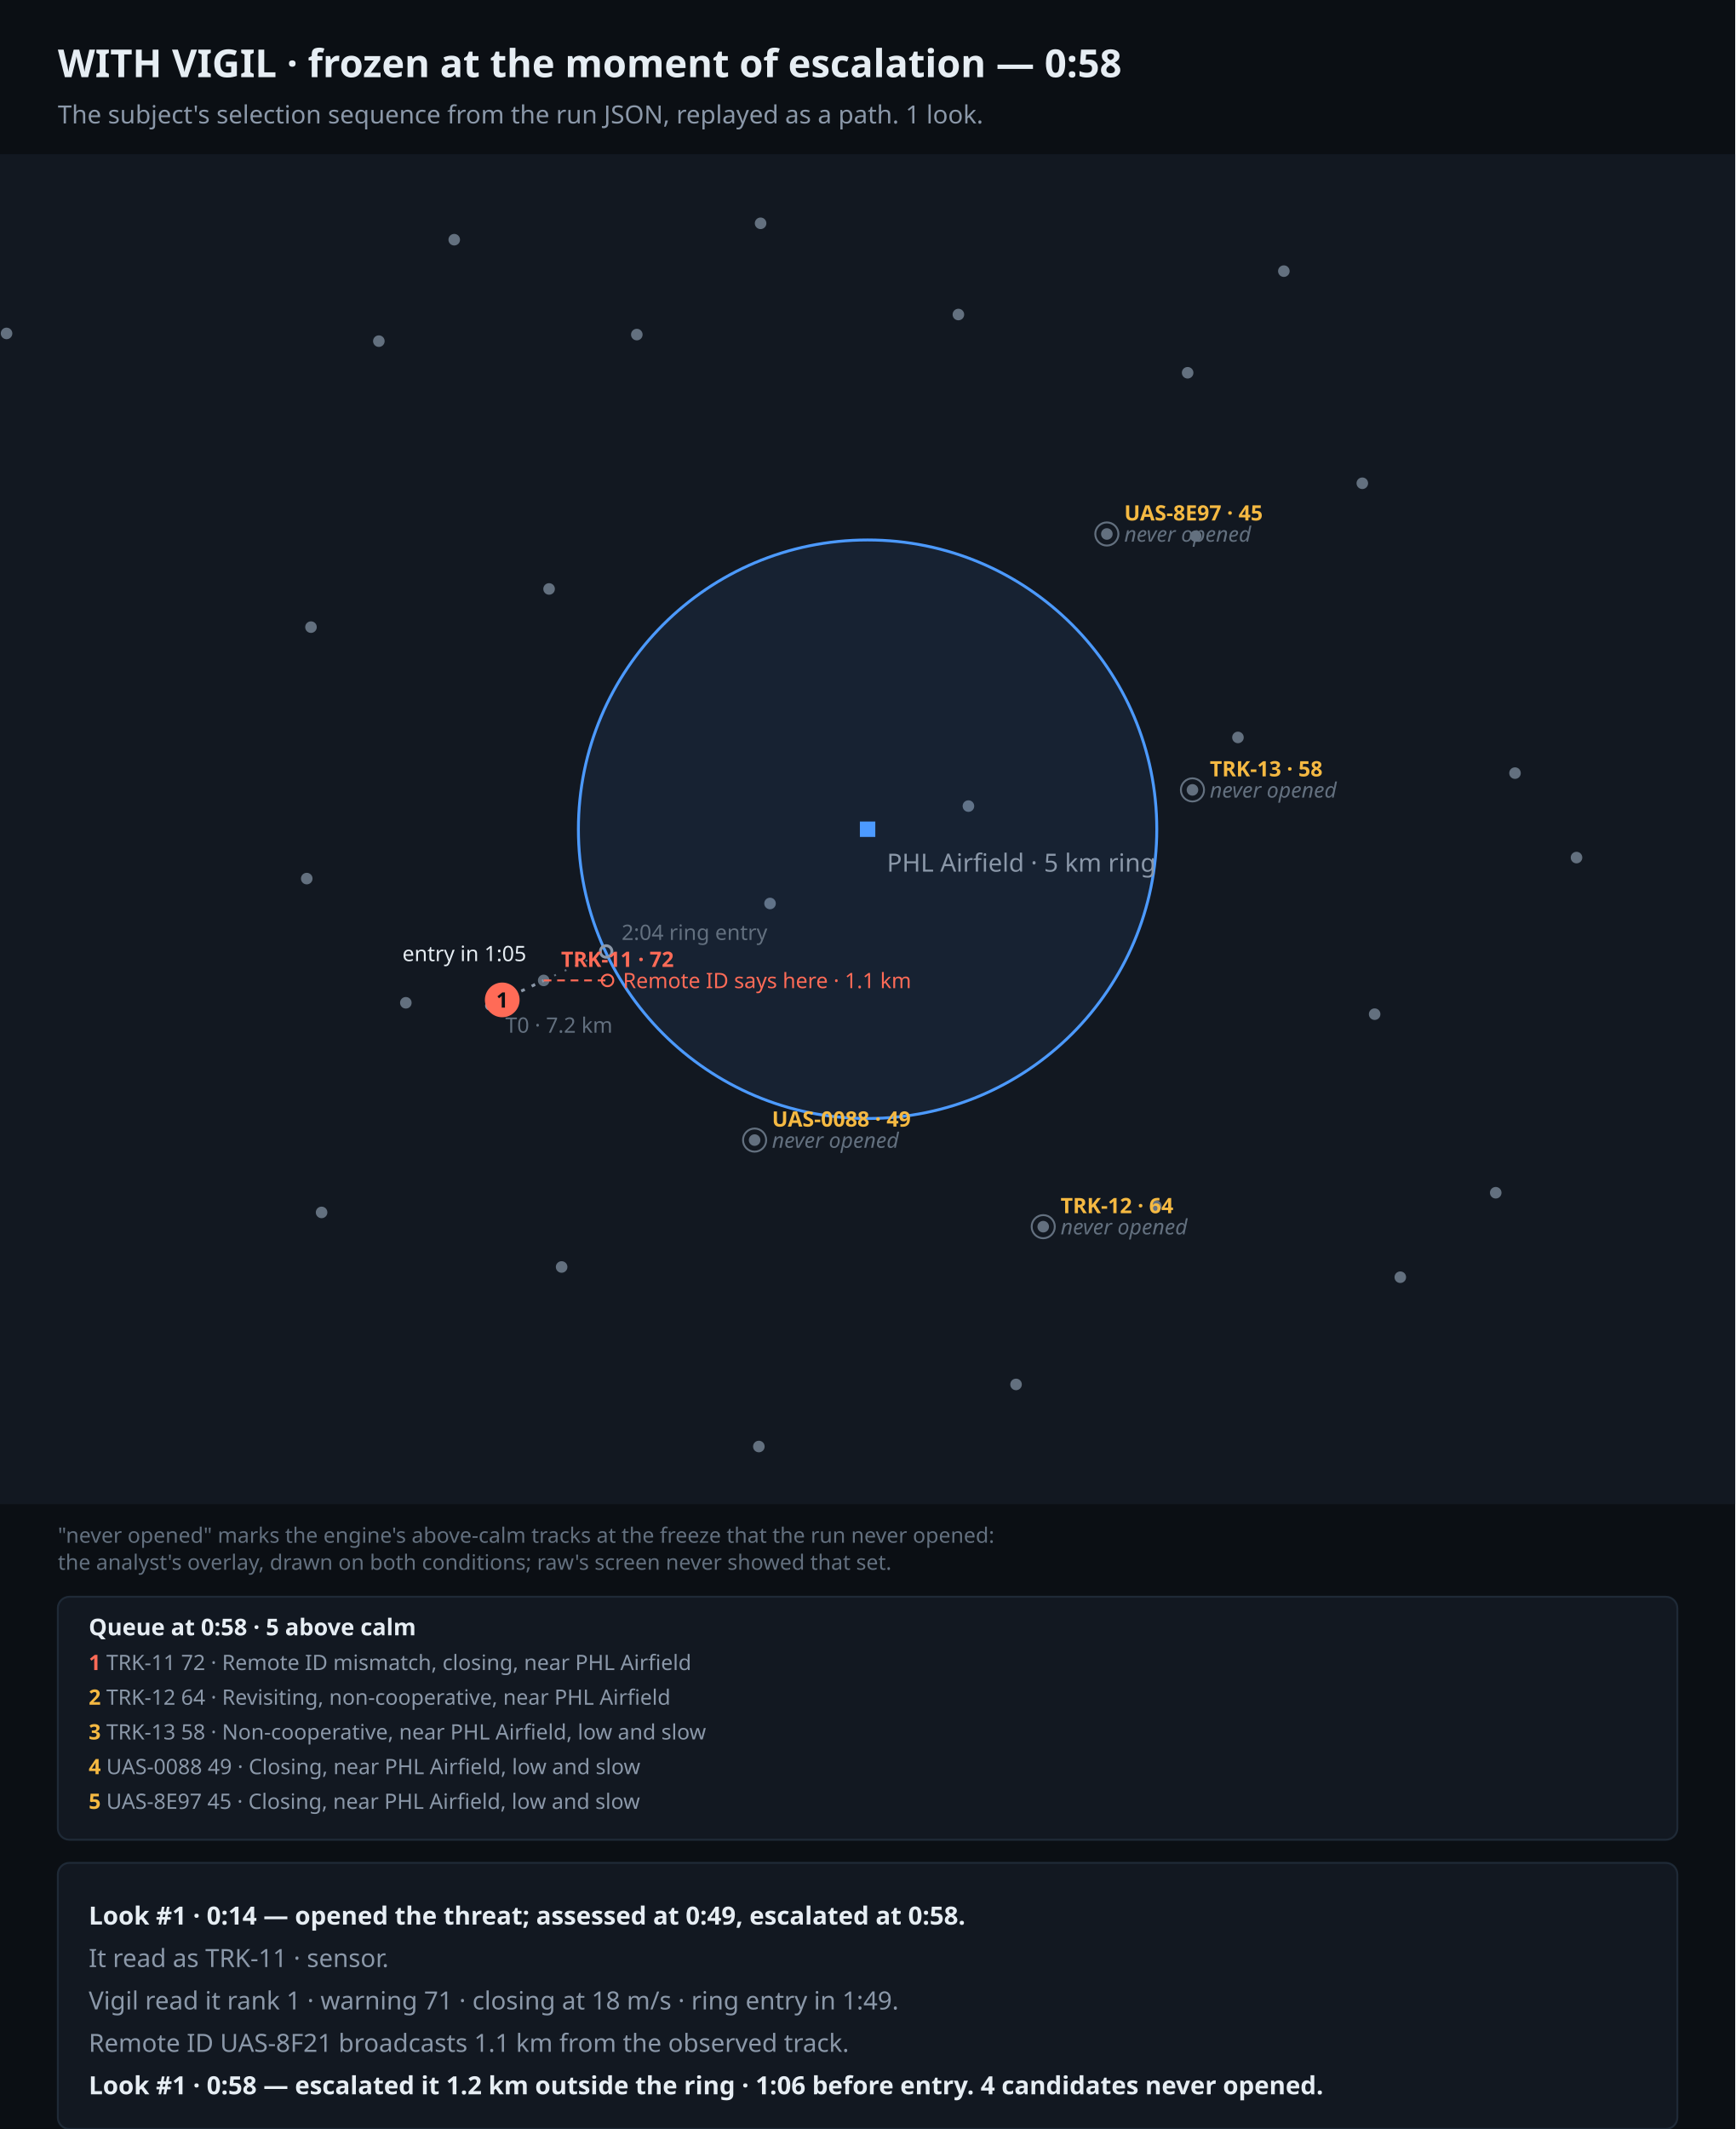
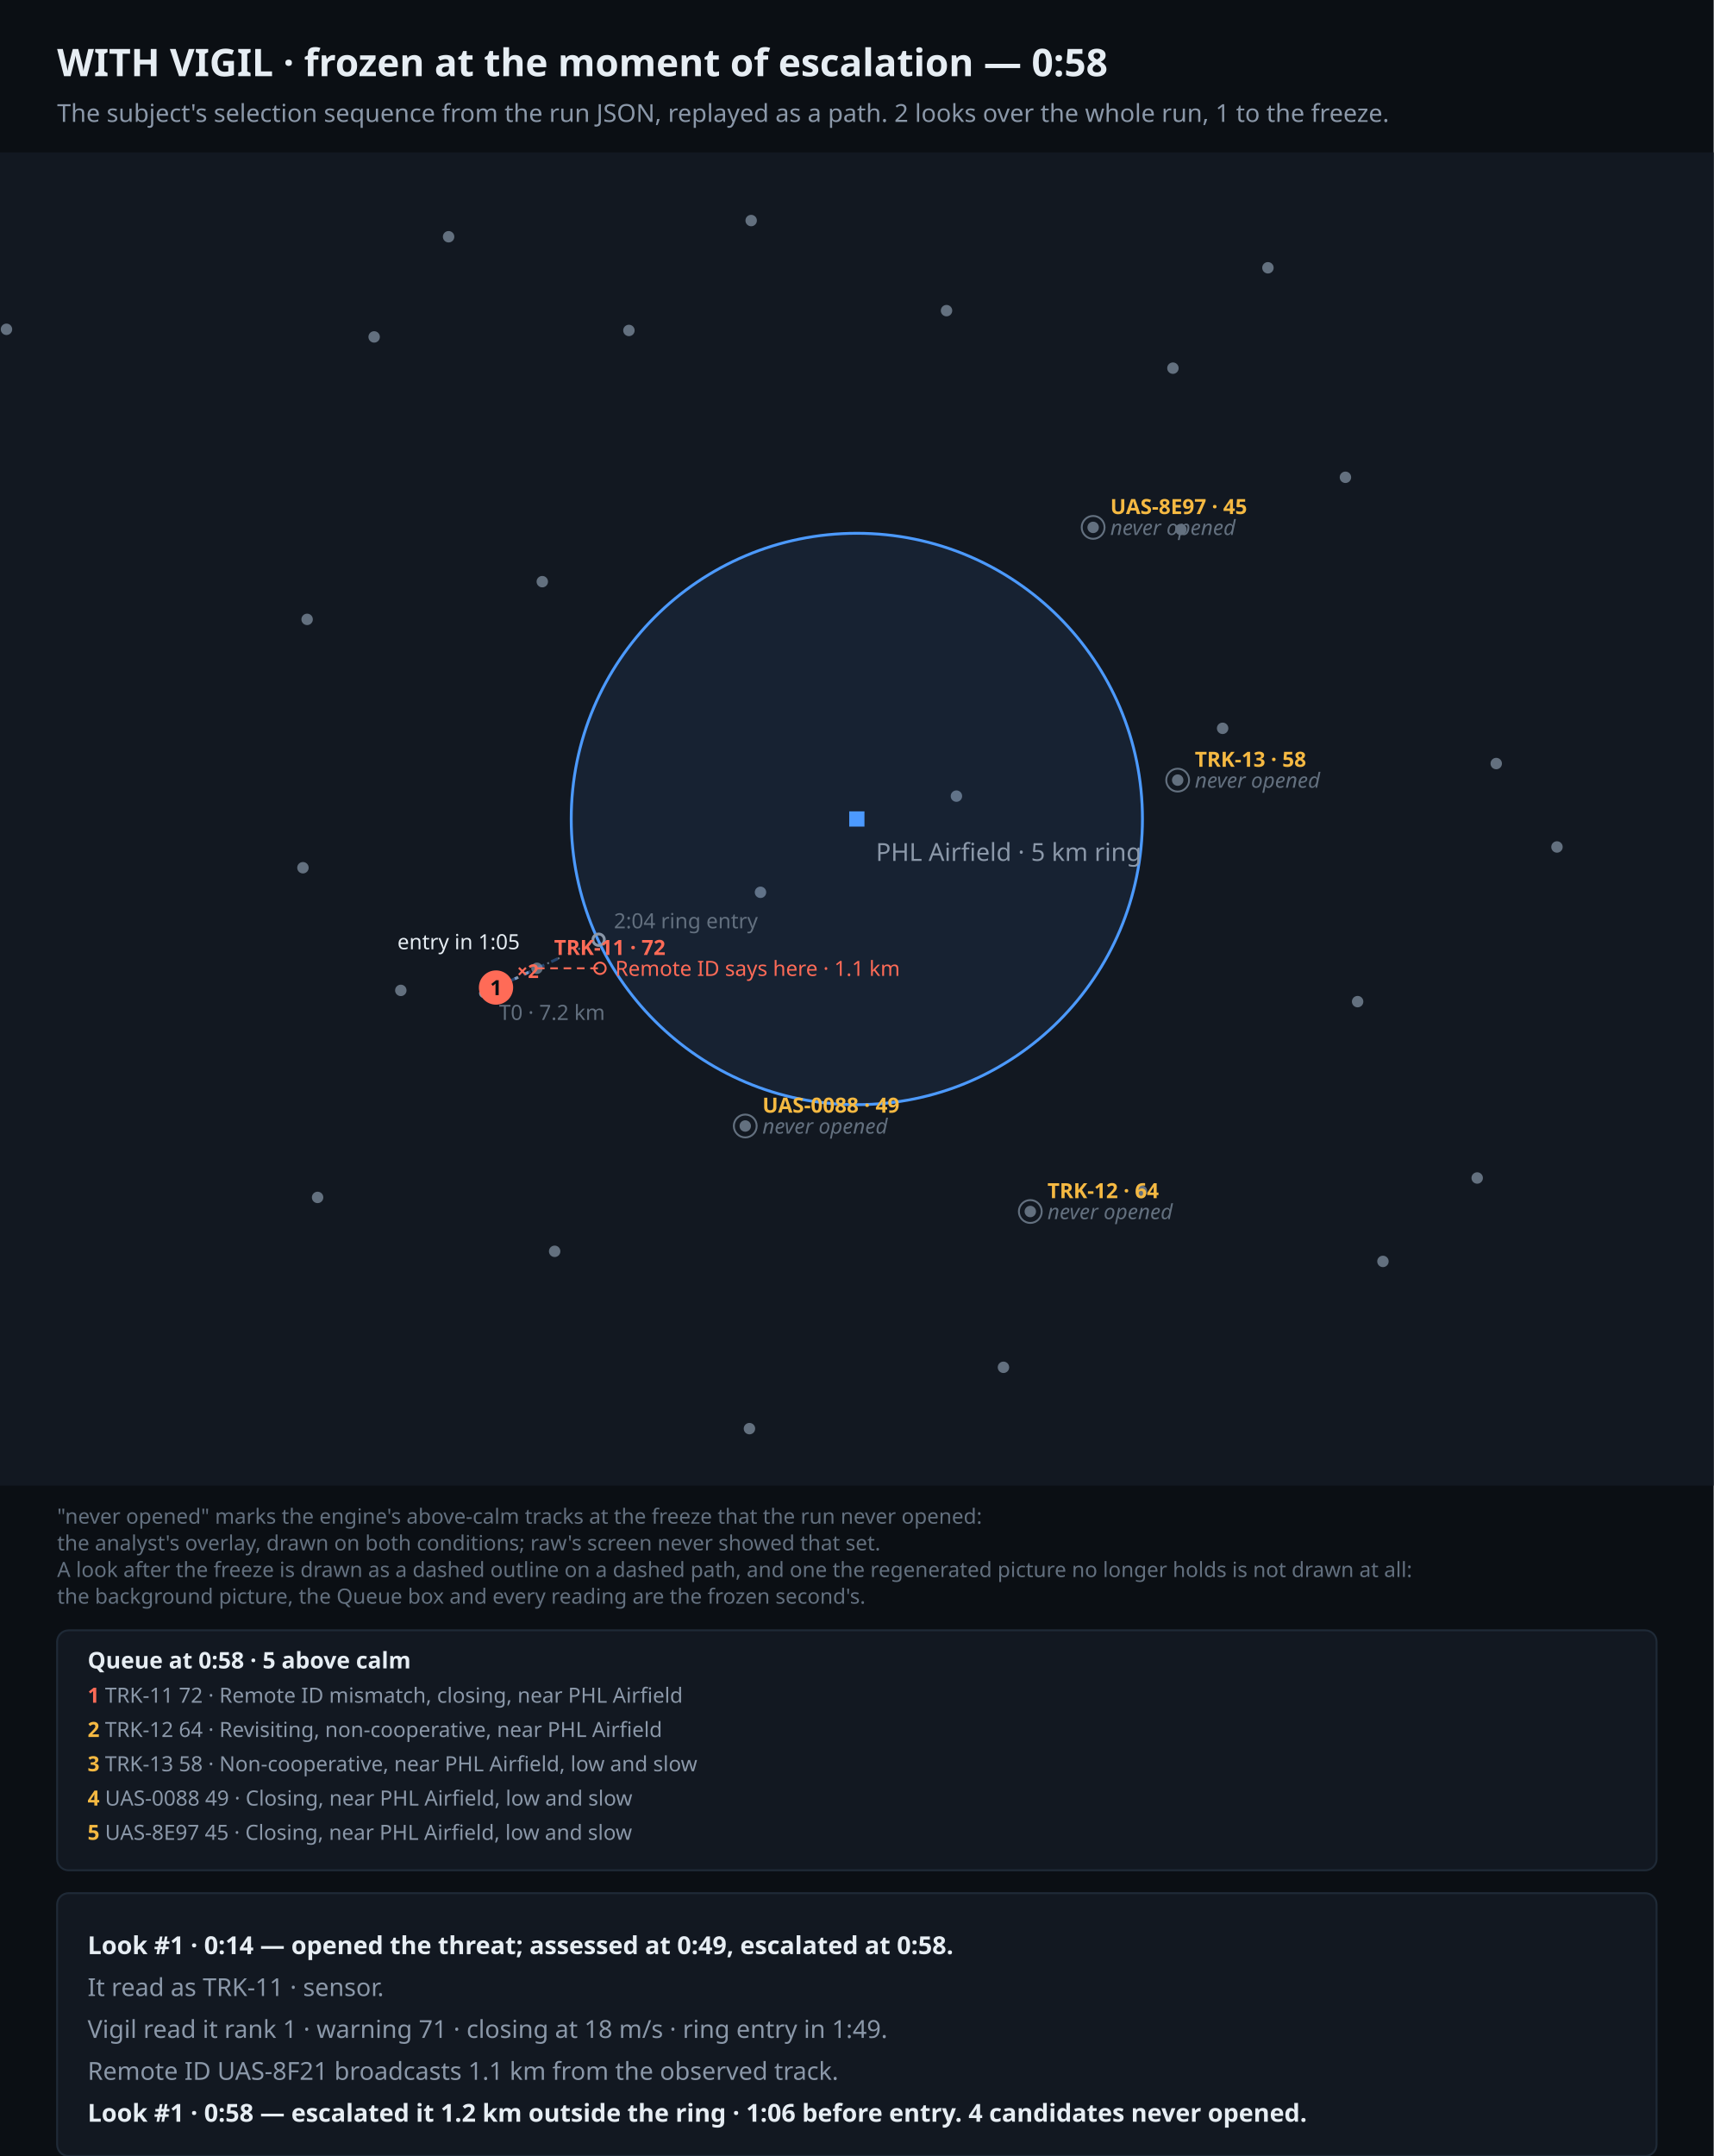
- <svg xmlns="http://www.w3.org/2000/svg" width="900" height="1104" viewBox="0 0 900 1104" data-subject="S03" data-scenario="02a" data-mode="vigil" data-run="1">
-   <rect width="900" height="1104" fill="#0b0f14" />
+ <svg xmlns="http://www.w3.org/2000/svg" width="900" height="1132" viewBox="0 0 900 1132" data-subject="S03" data-scenario="02a" data-mode="vigil" data-run="1">
+   <rect width="900" height="1132" fill="#0b0f14" />
  <text x="30" y="40" font-family="system-ui, sans-serif" class="title" font-size="20" font-weight="700" fill="#e6edf3">WITH VIGIL · frozen at the moment of escalation — 0:58</text>
-   <text x="30" y="64" font-family="system-ui, sans-serif" class="subtitle" font-size="13" fill="#8b98a9">The subject's selection sequence from the run JSON, replayed as a path. 1 look.</text>
+   <text x="30" y="64" font-family="system-ui, sans-serif" class="subtitle" font-size="13" fill="#8b98a9">The subject's selection sequence from the run JSON, replayed as a path. 2 looks over the whole run, 1 to the freeze.</text>
  <defs>
    <clipPath id="panel">
      <rect x="0" y="0" width="900" height="700" />
    </clipPath>
  </defs>
  <g class="map" transform="translate(0 80)" clip-path="url(#panel)">
    <rect width="900" height="700" fill="#121821" />
    <circle class="track" data-id="adsb-a33716" cx="502.3" cy="338" r="3" fill="#63707f" />
    <circle class="track" data-id="adsb-a3b796" cx="210.5" cy="440" r="3" fill="#63707f" />
    <circle class="track" data-id="adsb-a43667" cx="399.4" cy="388.5" r="3" fill="#63707f" />
    <circle class="track" data-id="adsb-a7c7f2" cx="817.7" cy="364.7" r="3" fill="#63707f" />
    <circle class="track" data-id="adsb-a8021b" cx="642.1" cy="302.4" r="3" fill="#63707f" />
    <circle class="track" data-id="adsb-aa08fb" cx="665.9" cy="60.6" r="3" fill="#63707f" />
    <circle class="track" data-id="inject-11" cx="282" cy="428.4" r="3" fill="#63707f" />
    <circle class="track" data-id="inject-12" cx="541.1" cy="556.1" r="3" fill="#63707f" />
    <circle class="track" data-id="inject-13" cx="618.5" cy="329.6" r="3" fill="#63707f" />
    <circle class="track" data-id="inject-14" cx="3.4" cy="92.9" r="3" fill="#63707f" />
    <circle class="track" data-id="inject-17" cx="391.4" cy="511.2" r="3" fill="#63707f" />
    <circle class="track" data-id="inject-20" cx="497.1" cy="83.1" r="3" fill="#63707f" />
    <circle class="track" data-id="inject-21" cx="616" cy="113.3" r="3" fill="#63707f" />
    <circle class="track" data-id="inject-22" cx="706.6" cy="170.6" r="3" fill="#63707f" />
    <circle class="track" data-id="inject-23" cx="785.8" cy="320.9" r="3" fill="#63707f" />
    <circle class="track" data-id="inject-24" cx="713" cy="445.9" r="3" fill="#63707f" />
    <circle class="track" data-id="inject-25" cx="726.3" cy="582.3" r="3" fill="#63707f" />
    <circle class="track" data-id="inject-26" cx="527" cy="637.9" r="3" fill="#63707f" />
    <circle class="track" data-id="inject-27" cx="393.6" cy="670.1" r="3" fill="#63707f" />
    <circle class="track" data-id="inject-28" cx="291.3" cy="577" r="3" fill="#63707f" />
    <circle class="track" data-id="inject-29" cx="166.8" cy="548.7" r="3" fill="#63707f" />
    <circle class="track" data-id="inject-30" cx="159.1" cy="375.6" r="3" fill="#63707f" />
    <circle class="track" data-id="inject-31" cx="161.3" cy="245.2" r="3" fill="#63707f" />
    <circle class="track" data-id="inject-32" cx="196.5" cy="96.9" r="3" fill="#63707f" />
    <circle class="track" data-id="inject-33" cx="330.3" cy="93.5" r="3" fill="#63707f" />
    <circle class="track" data-id="inject-34" cx="394.5" cy="35.8" r="3" fill="#63707f" />
    <circle class="track" data-id="inject-35" cx="284.8" cy="225.4" r="3" fill="#63707f" />
    <circle class="track" data-id="inject-36" cx="775.8" cy="538.5" r="3" fill="#63707f" />
    <circle class="track" data-id="inject-37" cx="574.1" cy="196.9" r="3" fill="#63707f" />
    <circle class="track" data-id="inject-38" cx="599.5" cy="545.4" r="3" fill="#63707f" />
    <circle class="track" data-id="inject-39" cx="235.6" cy="44.3" r="3" fill="#63707f" />
    <circle class="track" data-id="inject-40" cx="620.2" cy="198" r="3" fill="#63707f" />
    <circle class="ring" cx="450" cy="350" r="150" fill="#4c9aff" fill-opacity="0.08" stroke="#4c9aff" stroke-width="1.5" />
    <rect x="446" y="346" width="8" height="8" fill="#4c9aff" />
    <text x="460" y="372" font-family="system-ui, sans-serif" font-size="13" fill="#8b98a9">PHL Airfield · 5 km ring</text>
    <polyline points="254.1,441.5 254.6,441.2 255.1,441 255.6,440.8 256.1,440.6 256.5,440.3 257,440.1 257.5,439.9 258,439.6 258.5,439.4 259,439.2 259.5,439 260,438.7 260.5,438.5 260.9,438.3 261.4,438 261.9,437.8 262.4,437.6 262.9,437.4 263.4,437.1 263.9,436.9 264.4,436.7 264.9,436.4 265.4,436.2 265.8,436 266.4,435.8 266.8,435.5 267.3,435.3 267.8,435.1 268.3,434.9 268.8,434.6 269.3,434.4 269.8,434.2 270.3,433.9 270.8,433.7 271.3,433.5 271.7,433.3 272.2,433 272.7,432.8 273.2,432.6 273.7,432.3 274.2,432.1 274.7,431.9 275.2,431.7 275.7,431.4 276.1,431.2 276.6,431 277.1,430.7 277.6,430.5 278.1,430.3 278.6,430.1 279.1,429.8 279.6,429.6 280.1,429.3 280.6,429.1 281,428.9 281.5,428.7 282,428.4" fill="none" class="trail" stroke="#8b98a9" stroke-width="1.5" stroke-dasharray="2 4" />
    <polyline points="282,428.4 282.5,428.2 283,428 283.5,427.7 284,427.5 284.5,427.3 285,427.1 285.5,426.8 285.9,426.6 286.4,426.4 286.9,426.2 287.4,425.9 287.9,425.7 288.4,425.5 288.9,425.2 289.4,425 289.9,424.8 290.3,424.6 290.8,424.3 291.3,424.1 291.8,423.9 292.3,423.6 292.8,423.4 293.3,423.2 293.8,423 294.3,422.7 294.8,422.5 295.2,422.3 295.7,422 296.2,421.8 296.7,421.6 297.2,421.4 297.7,421.1 298.2,420.9 298.7,420.7 299.2,420.5 299.7,420.2 300.2,420 300.7,419.8 301.1,419.5 301.6,419.3 302.1,419.1 302.6,418.9 303.1,418.6 303.6,418.4 304.1,418.2 304.6,417.9 305.1,417.7 305.5,417.5 306,417.3 306.5,417 307,416.8 307.5,416.6 308,416.3 308.5,416.1 309,415.9 309.5,415.7 310,415.4 310.4,415.2 310.9,415 311.4,414.8 311.9,414.5 312.4,414.3 312.9,414.1 313.4,413.8 313.9,413.6 314.4,413.4" fill="none" class="trail-ahead" stroke="#63707f" stroke-width="1" stroke-dasharray="1 5" />
    <circle class="trail-first" cx="254.1" cy="441.5" r="2.5" fill="#8b98a9" />
    <text x="262.1" y="455.5" font-family="system-ui, sans-serif" font-size="11" fill="#63707f">T0 · 7.2 km</text>
    <circle class="entry" cx="314.4" cy="413.4" r="3" fill="none" stroke="#8b98a9" stroke-width="1.5" />
    <text x="322.4" y="407.4" font-family="system-ui, sans-serif" font-size="11" fill="#63707f">2:04 ring entry</text>
    <circle class="never-opened" data-id="inject-12" cx="541.1" cy="556.1" r="6" fill="none" stroke="#63707f" stroke-width="1" />
    <text x="550.1" y="560.1" font-family="system-ui, sans-serif" font-size="11" font-style="italic" fill="#63707f">never opened</text>
    <circle class="never-opened" data-id="inject-13" cx="618.5" cy="329.6" r="6" fill="none" stroke="#63707f" stroke-width="1" />
    <text x="627.5" y="333.6" font-family="system-ui, sans-serif" font-size="11" font-style="italic" fill="#63707f">never opened</text>
    <circle class="never-opened" data-id="inject-17" cx="391.4" cy="511.2" r="6" fill="none" stroke="#63707f" stroke-width="1" />
    <text x="400.4" y="515.2" font-family="system-ui, sans-serif" font-size="11" font-style="italic" fill="#63707f">never opened</text>
    <circle class="never-opened" data-id="inject-37" cx="574.1" cy="196.9" r="6" fill="none" stroke="#63707f" stroke-width="1" />
    <text x="583.1" y="200.9" font-family="system-ui, sans-serif" font-size="11" font-style="italic" fill="#63707f">never opened</text>
-     <circle class="hop" data-k="1" data-id="inject-11" data-t="14" cx="260.5" cy="438.5" r="9" fill="#ff6b57" />
+     <polyline points="260.5,438.5 292.8,423.4" fill="none" class="path-late" stroke="#4c9aff" stroke-opacity="0.35" stroke-width="1.5" stroke-dasharray="4 4" />
+     <circle class="hop" data-k="1" data-visits="2" data-id="inject-11" data-t="14" cx="260.5" cy="438.5" r="9" fill="#ff6b57" />
    <text x="260.5" y="442.5" font-family="system-ui, sans-serif" font-size="11" font-weight="700" text-anchor="middle" fill="#0b0f14">1</text>
+     <text x="271.5" y="433.5" font-family="system-ui, sans-serif" class="hop-visits" data-id="inject-11" font-size="10" font-weight="700" fill="#ff6b57">×2</text>
    <text x="291" y="421.4" font-family="system-ui, sans-serif" class="vigil-label" data-id="inject-11" font-size="11" font-weight="600" fill="#ff6b57">TRK-11 · 72</text>
    <text x="550.1" y="549.1" font-family="system-ui, sans-serif" class="vigil-label" data-id="inject-12" font-size="11" font-weight="600" fill="#f5b942">TRK-12 · 64</text>
    <text x="627.5" y="322.6" font-family="system-ui, sans-serif" class="vigil-label" data-id="inject-13" font-size="11" font-weight="600" fill="#f5b942">TRK-13 · 58</text>
    <text x="400.4" y="504.2" font-family="system-ui, sans-serif" class="vigil-label" data-id="inject-17" font-size="11" font-weight="600" fill="#f5b942">UAS-0088 · 49</text>
    <text x="583.1" y="189.9" font-family="system-ui, sans-serif" class="vigil-label" data-id="inject-37" font-size="11" font-weight="600" fill="#f5b942">UAS-8E97 · 45</text>
    <line class="vigil-mismatch" data-id="inject-11" x1="282" y1="428.4" x2="315.1" y2="428.4" stroke="#ff6b57" stroke-width="1" stroke-dasharray="4 3" />
    <circle class="vigil-broadcast" data-id="inject-11" cx="315.1" cy="428.4" r="3" fill="none" stroke="#ff6b57" stroke-width="1" />
    <text x="323.1" y="432.4" font-family="system-ui, sans-serif" class="vigil-mismatch-label" font-size="11" fill="#ff6b57">Remote ID says here · 1.1 km</text>
    <text x="273" y="418.4" font-family="system-ui, sans-serif" class="vigil-entry" data-id="inject-11" font-size="11" text-anchor="end" fill="#e6edf3">entry in 1:05</text>
  </g>
  <text x="30" y="800" font-family="system-ui, sans-serif" class="footnote" font-size="11" fill="#63707f">"never opened" marks the engine's above-calm tracks at the freeze that the run never opened:</text>
  <text x="30" y="814" font-family="system-ui, sans-serif" class="footnote" font-size="11" fill="#63707f">the analyst's overlay, drawn on both conditions; raw's screen never showed that set.</text>
-   <rect class="vigil-queue" x="30" y="828" width="840" height="126" rx="6" fill="#121821" stroke="#1f2a37" />
-   <text x="46" y="848" font-family="system-ui, sans-serif" class="vigil-queue-title" font-size="12" font-weight="700" fill="#e6edf3">Queue at 0:58 · 5 above calm</text>
-   <text x="46" y="866" font-family="system-ui, sans-serif" class="vigil-queue-line" data-id="inject-11" font-size="11" fill="#8b98a9">
+   <text x="30" y="828" font-family="system-ui, sans-serif" class="footnote" font-size="11" fill="#63707f">A look after the freeze is drawn as a dashed outline on a dashed path, and one the regenerated picture no longer holds is not drawn at all:</text>
+   <text x="30" y="842" font-family="system-ui, sans-serif" class="footnote" font-size="11" fill="#63707f">the background picture, the Queue box and every reading are the frozen second's.</text>
+   <rect class="vigil-queue" x="30" y="856" width="840" height="126" rx="6" fill="#121821" stroke="#1f2a37" />
+   <text x="46" y="876" font-family="system-ui, sans-serif" class="vigil-queue-title" font-size="12" font-weight="700" fill="#e6edf3">Queue at 0:58 · 5 above calm</text>
+   <text x="46" y="894" font-family="system-ui, sans-serif" class="vigil-queue-line" data-id="inject-11" font-size="11" fill="#8b98a9">
    <tspan font-weight="700" fill="#ff6b57">1</tspan> TRK-11 72 · Remote ID mismatch, closing, near PHL Airfield</text>
-   <text x="46" y="884" font-family="system-ui, sans-serif" class="vigil-queue-line" data-id="inject-12" font-size="11" fill="#8b98a9">
+   <text x="46" y="912" font-family="system-ui, sans-serif" class="vigil-queue-line" data-id="inject-12" font-size="11" fill="#8b98a9">
    <tspan font-weight="700" fill="#f5b942">2</tspan> TRK-12 64 · Revisiting, non-cooperative, near PHL Airfield</text>
-   <text x="46" y="902" font-family="system-ui, sans-serif" class="vigil-queue-line" data-id="inject-13" font-size="11" fill="#8b98a9">
+   <text x="46" y="930" font-family="system-ui, sans-serif" class="vigil-queue-line" data-id="inject-13" font-size="11" fill="#8b98a9">
    <tspan font-weight="700" fill="#f5b942">3</tspan> TRK-13 58 · Non-cooperative, near PHL Airfield, low and slow</text>
-   <text x="46" y="920" font-family="system-ui, sans-serif" class="vigil-queue-line" data-id="inject-17" font-size="11" fill="#8b98a9">
+   <text x="46" y="948" font-family="system-ui, sans-serif" class="vigil-queue-line" data-id="inject-17" font-size="11" fill="#8b98a9">
    <tspan font-weight="700" fill="#f5b942">4</tspan> UAS-0088 49 · Closing, near PHL Airfield, low and slow</text>
-   <text x="46" y="938" font-family="system-ui, sans-serif" class="vigil-queue-line" data-id="inject-37" font-size="11" fill="#8b98a9">
+   <text x="46" y="966" font-family="system-ui, sans-serif" class="vigil-queue-line" data-id="inject-37" font-size="11" fill="#8b98a9">
    <tspan font-weight="700" fill="#f5b942">5</tspan> UAS-8E97 45 · Closing, near PHL Airfield, low and slow</text>
-   <rect x="30" y="966" width="840" height="138" rx="6" fill="#121821" stroke="#1f2a37" />
-   <text x="46" y="998" font-family="system-ui, sans-serif" class="caption" font-size="13" font-weight="600" fill="#e6edf3">Look #1 · 0:14 — opened the threat; assessed at 0:49, escalated at 0:58.</text>
-   <text x="46" y="1020" font-family="system-ui, sans-serif" class="caption" font-size="13" fill="#8b98a9">It read as TRK-11 · sensor.</text>
-   <text x="46" y="1042" font-family="system-ui, sans-serif" class="caption" font-size="13" fill="#8b98a9">Vigil read it rank 1 · warning 71 · closing at 18 m/s · ring entry in 1:49.</text>
-   <text x="46" y="1064" font-family="system-ui, sans-serif" class="caption" font-size="13" fill="#8b98a9">Remote ID UAS-8F21 broadcasts 1.1 km from the observed track.</text>
-   <text x="46" y="1086" font-family="system-ui, sans-serif" class="caption" font-size="13" font-weight="600" fill="#e6edf3">Look #1 · 0:58 — escalated it 1.2 km outside the ring · 1:06 before entry. 4 candidates never opened.</text>
+   <rect x="30" y="994" width="840" height="138" rx="6" fill="#121821" stroke="#1f2a37" />
+   <text x="46" y="1026" font-family="system-ui, sans-serif" class="caption" font-size="13" font-weight="600" fill="#e6edf3">Look #1 · 0:14 — opened the threat; assessed at 0:49, escalated at 0:58.</text>
+   <text x="46" y="1048" font-family="system-ui, sans-serif" class="caption" font-size="13" fill="#8b98a9">It read as TRK-11 · sensor.</text>
+   <text x="46" y="1070" font-family="system-ui, sans-serif" class="caption" font-size="13" fill="#8b98a9">Vigil read it rank 1 · warning 71 · closing at 18 m/s · ring entry in 1:49.</text>
+   <text x="46" y="1092" font-family="system-ui, sans-serif" class="caption" font-size="13" fill="#8b98a9">Remote ID UAS-8F21 broadcasts 1.1 km from the observed track.</text>
+   <text x="46" y="1114" font-family="system-ui, sans-serif" class="caption" font-size="13" font-weight="600" fill="#e6edf3">Look #1 · 0:58 — escalated it 1.2 km outside the ring · 1:06 before entry. 4 candidates never opened.</text>
</svg>
